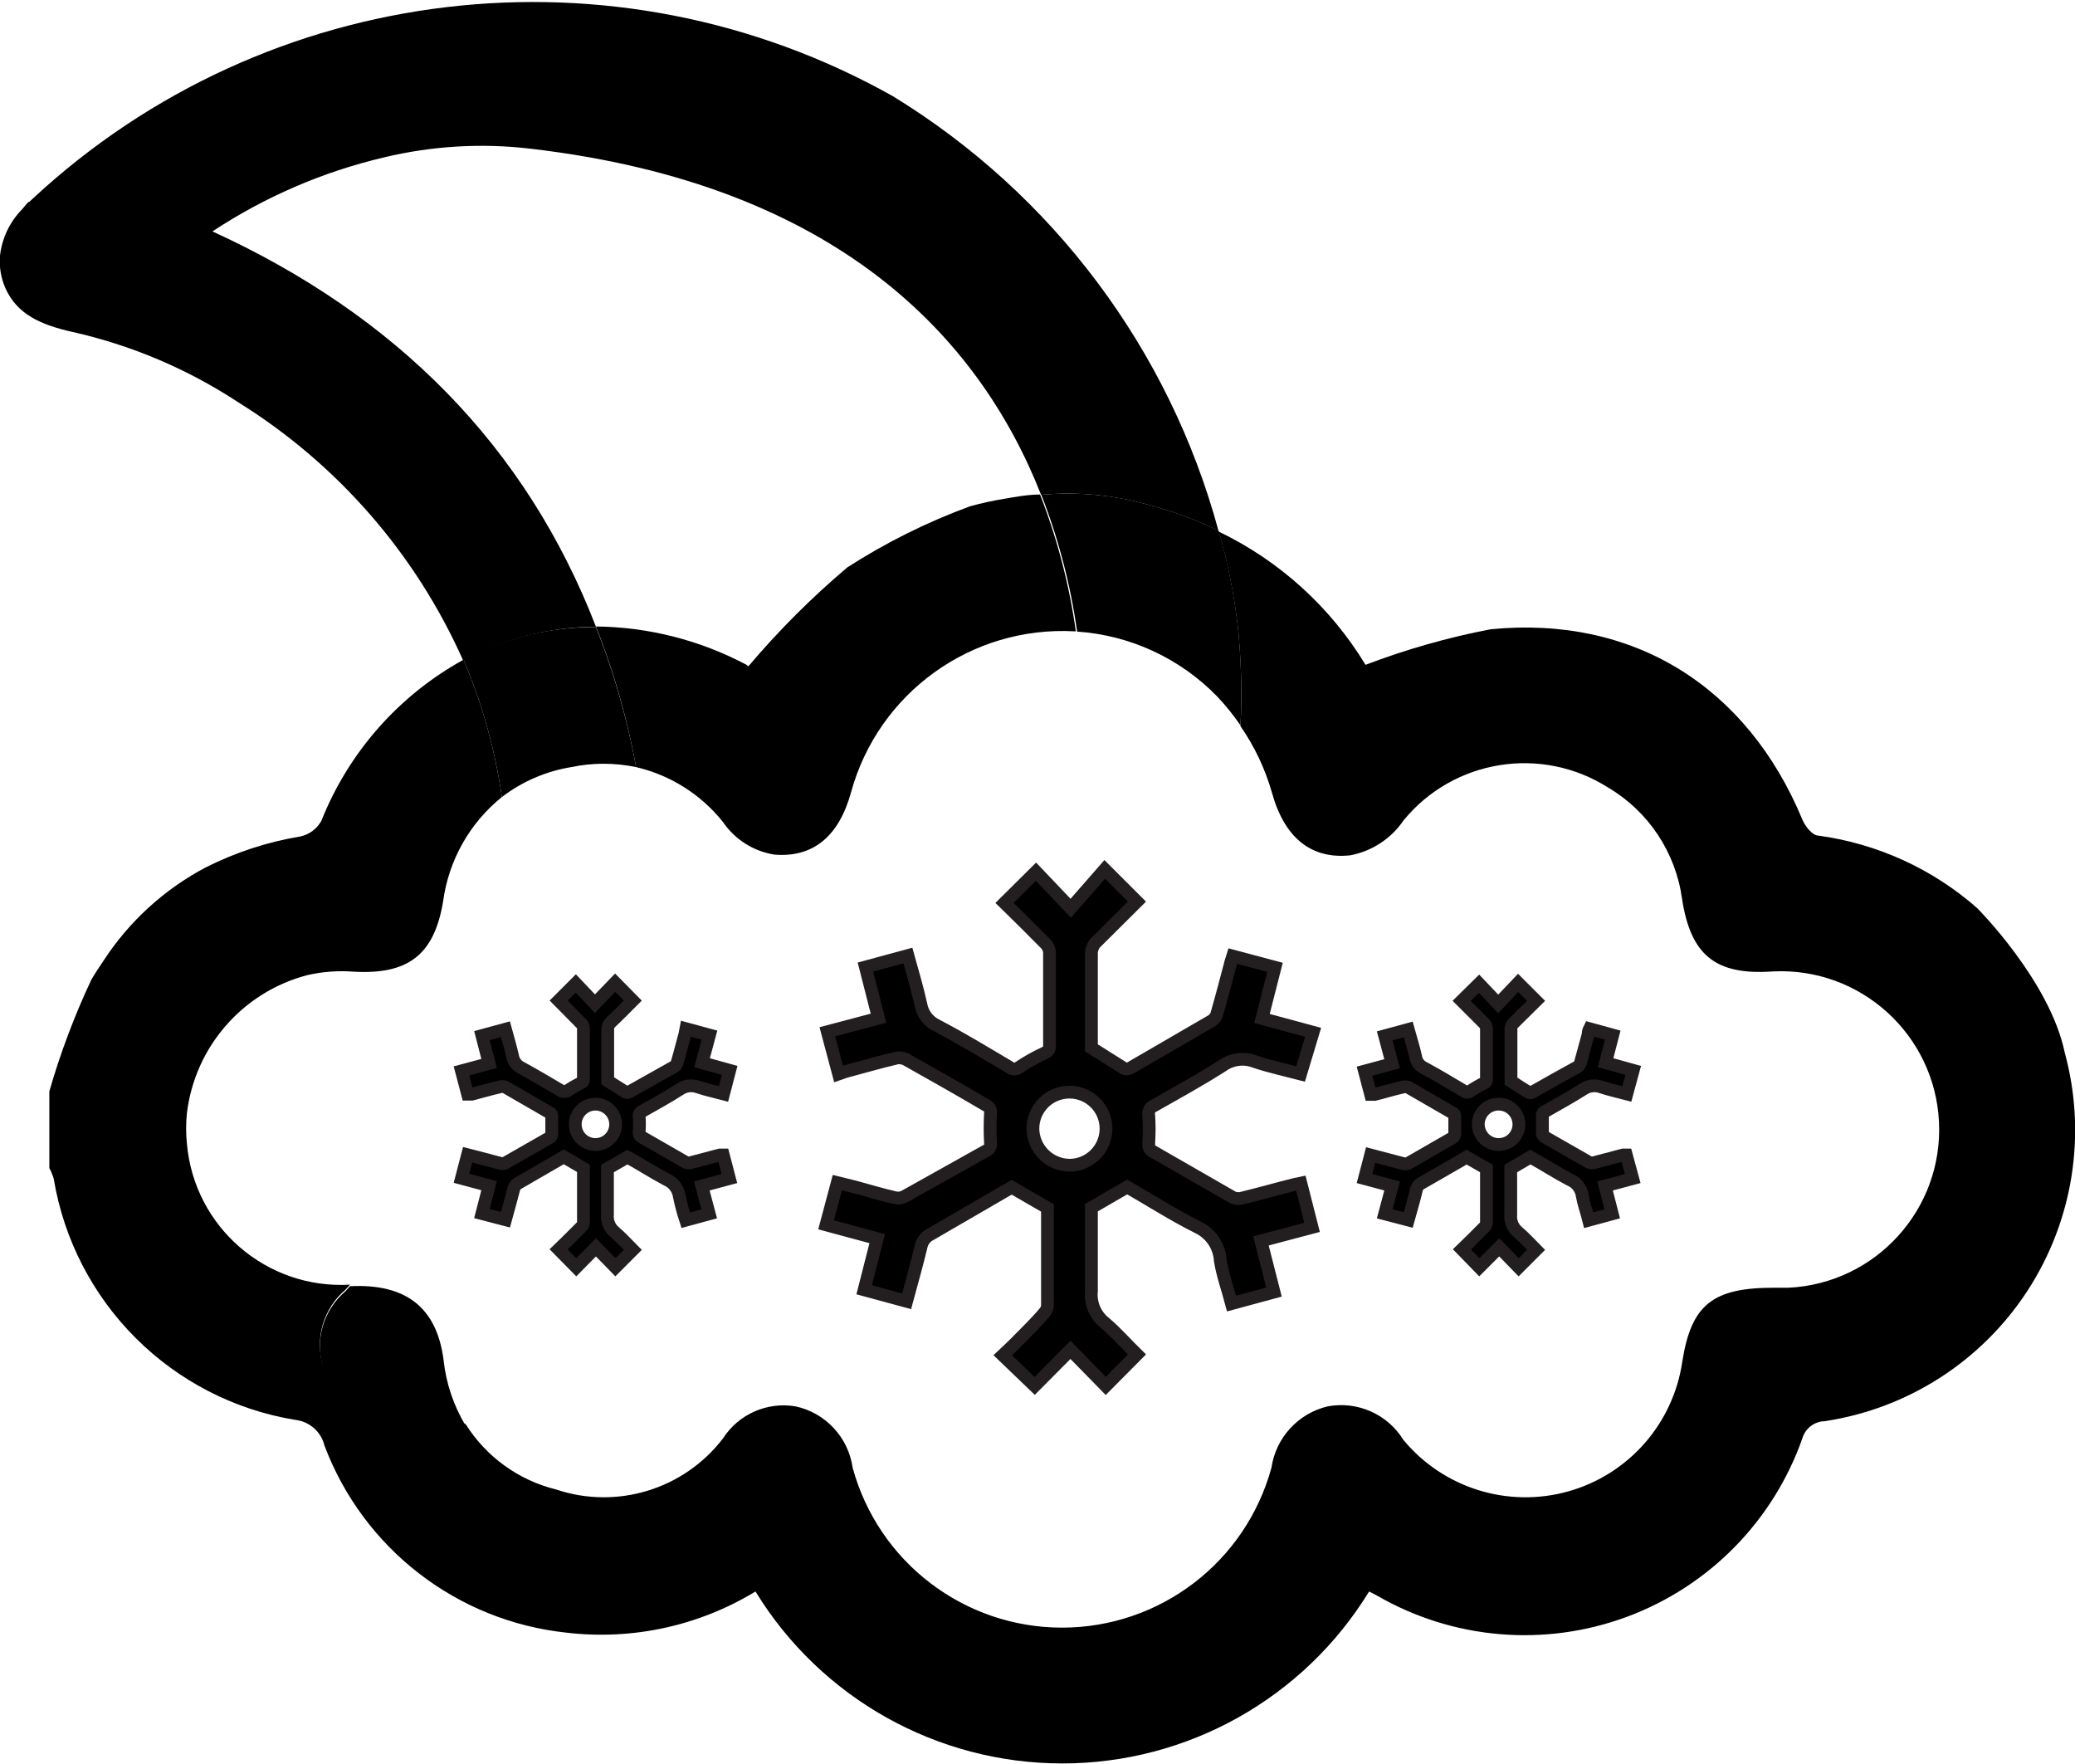
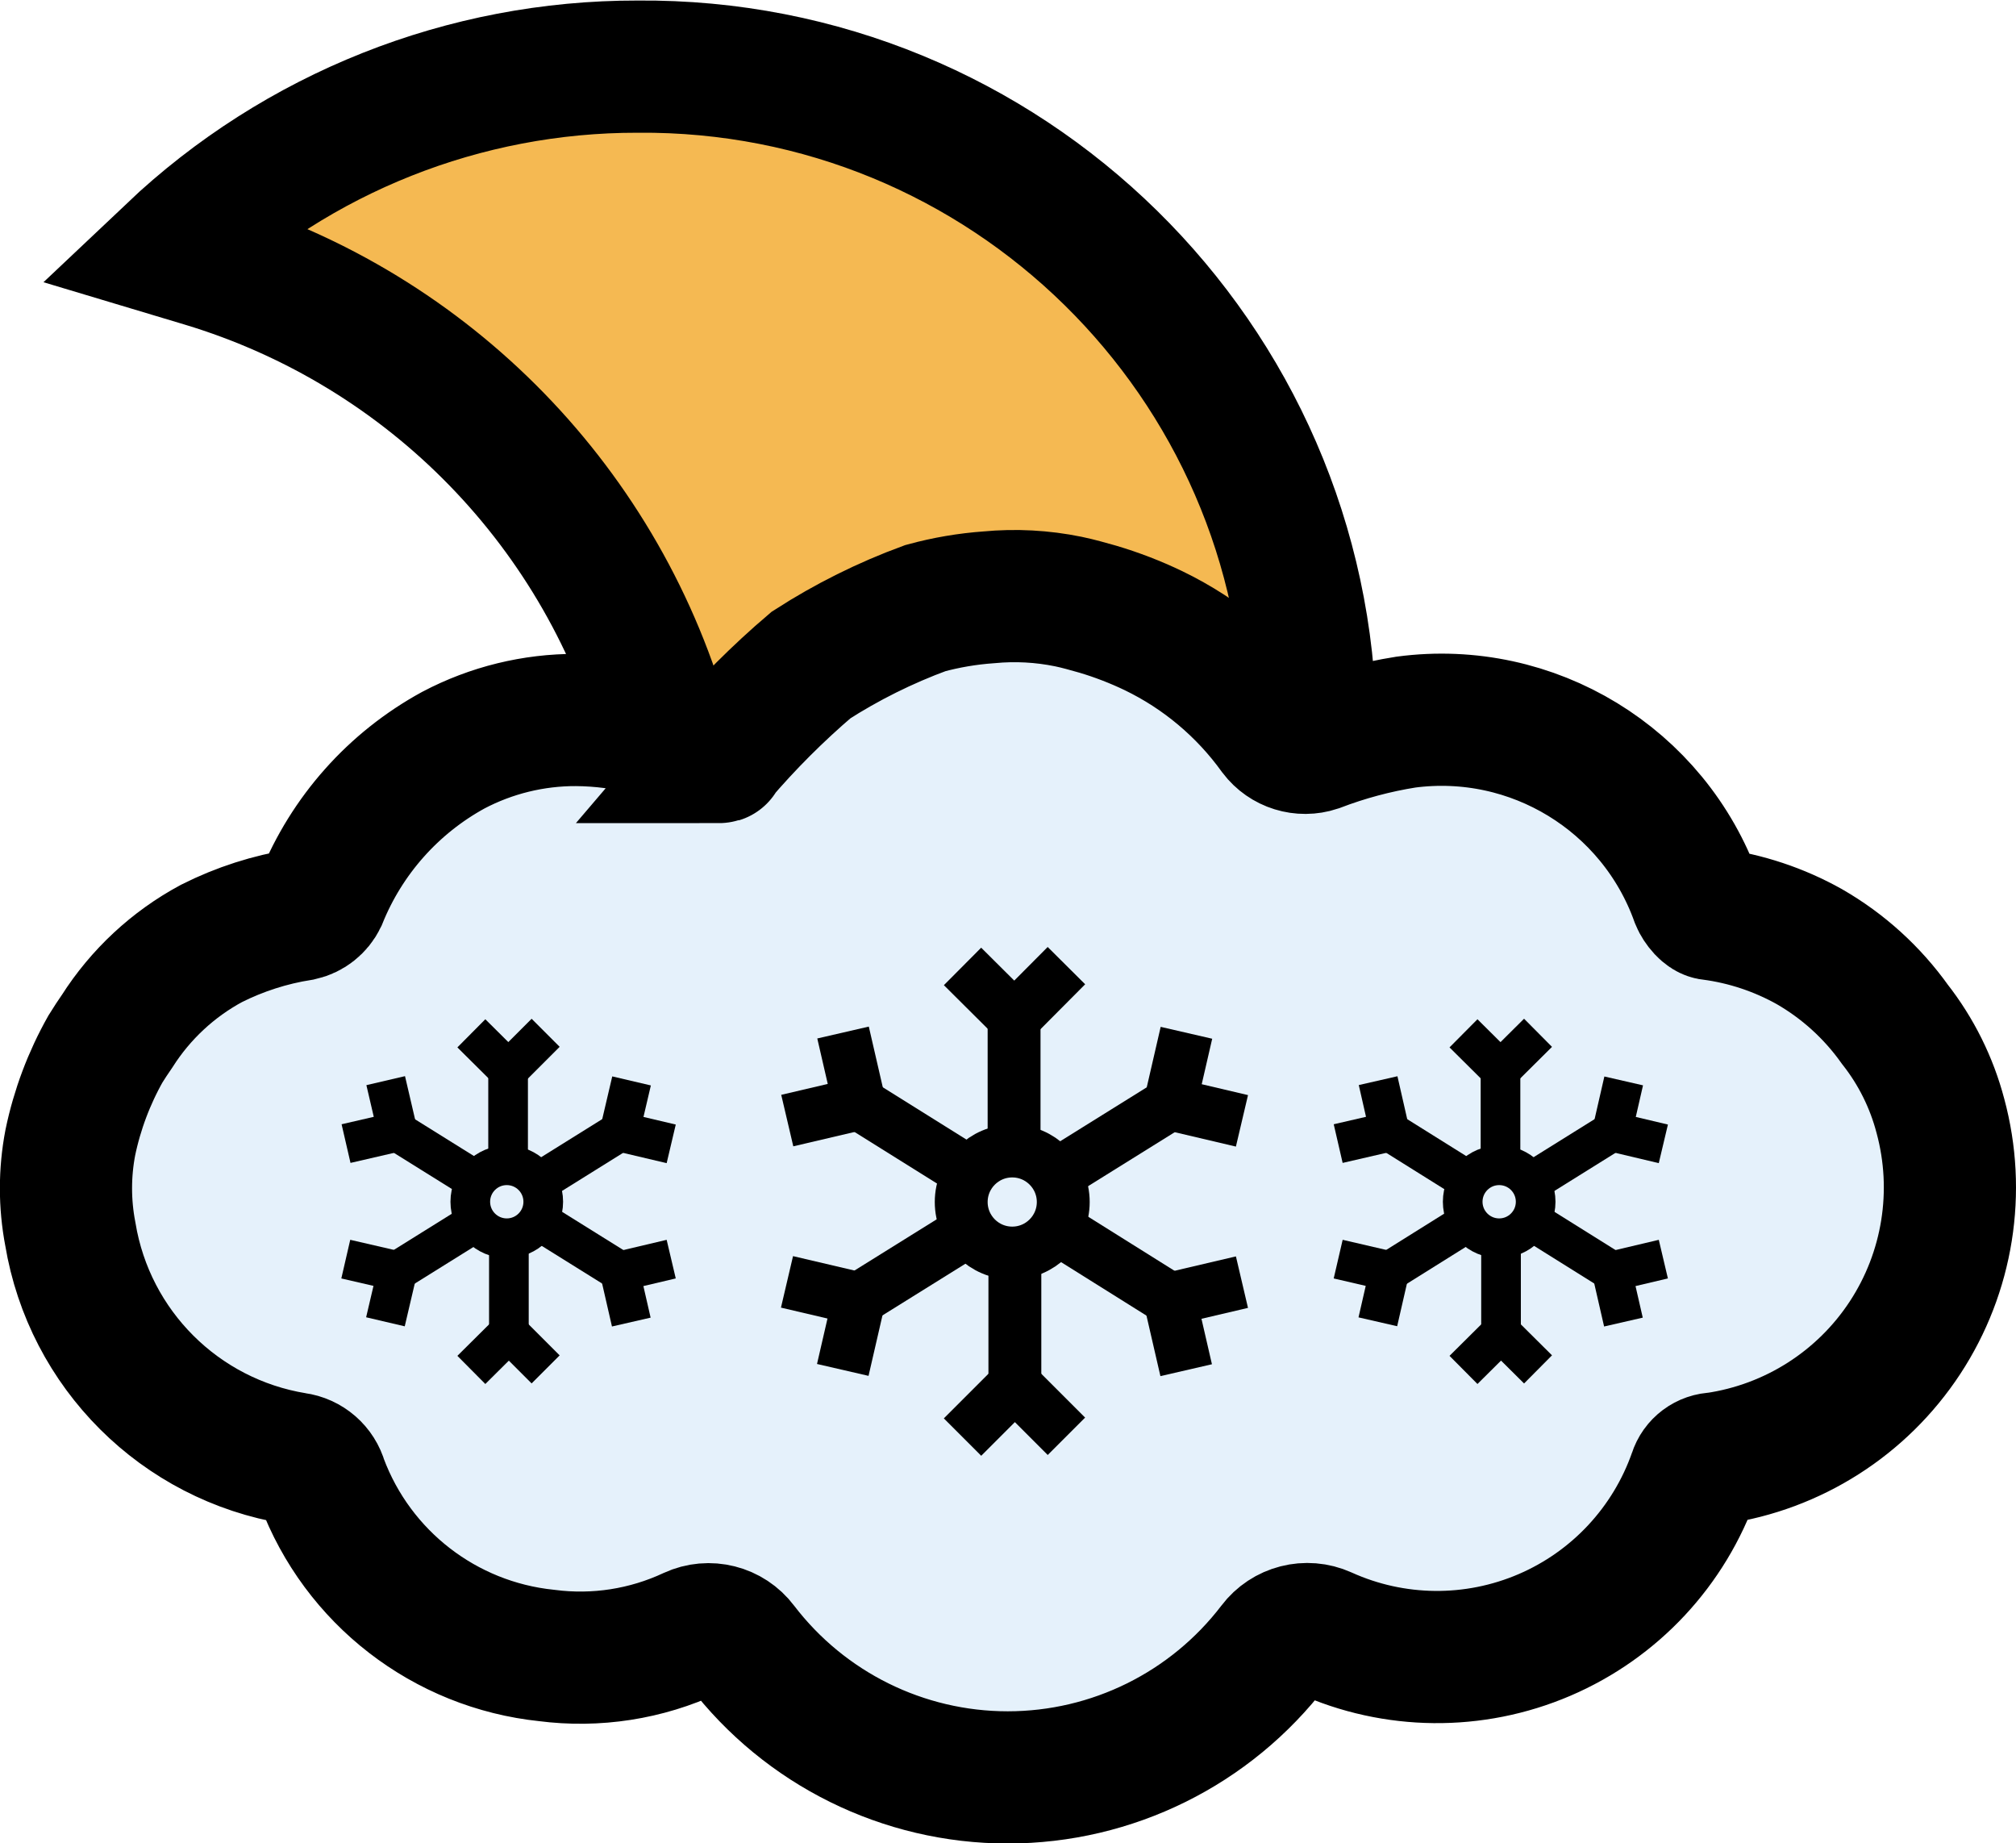
- <svg xmlns="http://www.w3.org/2000/svg" viewBox="0 0 81.16 68.97">
+ <svg xmlns="http://www.w3.org/2000/svg" viewBox="0 0 76.26 69.69">
  <defs>
-     <style>.cls-1{stroke:#231f20;stroke-miterlimit:10;stroke-width:0.5px;}.cls-2{fill:none;}</style>
+     <style>.cls-1{fill:#f5b952;}.cls-2{fill:#e5f1fb;}.cls-3,.cls-4,.cls-5{fill:none;stroke:#000;stroke-miterlimit:10;}.cls-3{stroke-width:1.5px;}.cls-4{stroke-width:2px;}.cls-5{stroke-width:5px;}</style>
  </defs>
  <g id="Layer_2" data-name="Layer 2">
    <g id="Layer_1-2" data-name="Layer 1">
-       <path class="cls-1" d="M48.22,37.39l1.65.44-.51,2,2,.54L50.87,42c-.61-.16-1.21-.29-1.78-.48a1.34,1.34,0,0,0-1.28.16c-.88.56-1.79,1.06-2.69,1.57a.32.32,0,0,0-.19.36,7.79,7.79,0,0,1,0,1.08c0,.16,0,.25.16.34l3.15,1.81a.61.61,0,0,0,.4,0c.66-.16,1.32-.35,2-.52l.24-.05L51.32,48l-2,.53.51,2-1.66.45c-.15-.57-.35-1.12-.44-1.68A1.54,1.54,0,0,0,46.86,48c-1-.5-1.88-1.07-2.77-1.58l-1.4.81c0,1,0,2.15,0,3.26a1.4,1.4,0,0,0,.52,1.24c.45.38.85.84,1.26,1.24l-1.22,1.23-1.38-1.41-1.4,1.41L39.22,53c.19-.18.43-.4.66-.64s.64-.63.95-1a.49.49,0,0,0,.14-.29c0-1.29,0-2.58,0-3.83l-1.4-.81-.43.25L36.4,48.27a.68.68,0,0,0-.37.47c-.17.71-.37,1.41-.57,2.15l-1.66-.45.51-2-2-.54.44-1.65.69.17c.52.14,1,.29,1.57.42a.52.52,0,0,0,.37-.05L38.58,45a.28.28,0,0,0,.16-.32,10.65,10.65,0,0,1,0-1.13.28.28,0,0,0-.16-.32c-1-.59-2.08-1.2-3.13-1.79a.58.58,0,0,0-.43-.05c-.64.15-1.28.34-1.93.51L32.8,42l-.44-1.65,2-.53-.51-2,1.66-.45c.18.65.37,1.28.51,1.92a1.12,1.12,0,0,0,.61.81c1,.52,1.91,1.08,2.86,1.64a.29.29,0,0,0,.37,0,7.3,7.3,0,0,1,1-.56c.14-.07.19-.13.19-.27,0-1.22,0-2.45,0-3.67a.54.54,0,0,0-.16-.34c-.53-.54-1.08-1.08-1.6-1.59l1.23-1.22,1.36,1.43L43.21,34l1.26,1.26-1.56,1.55a.64.64,0,0,0-.22.52c0,1.24,0,2.48,0,3.65l1.27.8a.31.31,0,0,0,.23,0l3.22-1.87a.49.49,0,0,0,.2-.31c.19-.66.36-1.32.54-2C48.16,37.55,48.19,37.49,48.22,37.39Zm-6.4,8.18a1.43,1.43,0,1,0-1.42-1.44A1.45,1.45,0,0,0,41.82,45.57Z" />
-       <path class="cls-1" d="M62.17,40.23l.91.25-.28,1.08,1.08.3-.25.92c-.34-.09-.67-.16-1-.27a.78.78,0,0,0-.71.09c-.49.31-1,.59-1.49.87a.17.17,0,0,0-.1.2q0,.3,0,.6a.17.17,0,0,0,.08.19l1.75,1a.33.33,0,0,0,.22,0l1.1-.29.13,0,.25.92-1.08.29.28,1.09-.92.25c-.08-.32-.19-.62-.25-.94a.8.8,0,0,0-.5-.65c-.53-.28-1-.59-1.53-.88l-.77.45c0,.58,0,1.19,0,1.8a.79.79,0,0,0,.29.69c.25.21.47.46.7.69l-.68.68-.76-.78-.78.78-.68-.7.36-.35.53-.53a.26.26,0,0,0,.07-.16c0-.71,0-1.43,0-2.12l-.78-.45-.23.14-1.53.88a.36.36,0,0,0-.2.26c-.09.39-.21.78-.32,1.18l-.92-.24.29-1.09-1.08-.29.24-.92.38.1.87.23a.37.37,0,0,0,.21,0l1.74-1a.17.17,0,0,0,.09-.18q0-.31,0-.63c0-.08,0-.13-.09-.17l-1.73-1a.39.39,0,0,0-.24,0c-.36.08-.71.19-1.07.28l-.16,0-.24-.91,1.08-.29-.29-1.09.92-.25c.1.36.21.71.29,1.06a.57.57,0,0,0,.34.45c.53.29,1.05.6,1.57.91a.17.17,0,0,0,.21,0,4.94,4.94,0,0,1,.55-.32.13.13,0,0,0,.1-.14c0-.68,0-1.36,0-2a.33.33,0,0,0-.08-.19l-.89-.89.68-.67.75.79.78-.82.7.7-.86.85a.34.34,0,0,0-.12.29v2c.25.16.47.31.7.44a.13.13,0,0,0,.12,0c.6-.34,1.2-.68,1.79-1a.34.34,0,0,0,.11-.17l.3-1.1A.46.46,0,0,1,62.17,40.23Zm-3.55,4.53a.79.79,0,1,0,0-1.58.79.79,0,0,0-.8.79A.8.8,0,0,0,58.62,44.76Z" />
-       <path class="cls-1" d="M26.83,40.23l.92.25-.29,1.08,1.08.3-.24.92c-.34-.09-.67-.16-1-.27a.78.78,0,0,0-.71.09c-.48.31-1,.59-1.49.87a.18.18,0,0,0-.1.2,4,4,0,0,1,0,.6c0,.08,0,.14.09.19l1.74,1a.33.33,0,0,0,.22,0l1.1-.29.14,0,.24.92-1.08.29.29,1.09-.92.25a8.16,8.16,0,0,1-.25-.94.84.84,0,0,0-.5-.65c-.53-.28-1-.59-1.53-.88l-.78.45c0,.58,0,1.19,0,1.8a.79.79,0,0,0,.29.69c.25.21.47.46.7.69l-.68.68-.76-.78-.77.78-.69-.7.36-.35.53-.53a.27.27,0,0,0,.08-.16V45.69l-.77-.45-.24.14-1.52.88a.36.36,0,0,0-.2.26c-.1.39-.21.78-.32,1.18l-.92-.24.28-1.09-1.08-.29.24-.92.39.1.87.23a.34.34,0,0,0,.2,0l1.75-1a.16.16,0,0,0,.08-.18q0-.31,0-.63a.14.14,0,0,0-.09-.17l-1.73-1a.36.36,0,0,0-.23,0c-.36.08-.72.19-1.07.28l-.17,0-.24-.91,1.08-.29-.28-1.09.92-.25c.1.36.2.71.28,1.06a.61.61,0,0,0,.34.45c.53.29,1.05.6,1.58.91.08.05.12,0,.2,0a6.05,6.05,0,0,1,.55-.32.13.13,0,0,0,.1-.14v-2a.28.28,0,0,0-.09-.19l-.88-.89.67-.67.75.79.79-.82.69.7c-.28.28-.56.57-.86.85a.36.36,0,0,0-.12.29v2l.7.44a.15.15,0,0,0,.13,0l1.78-1a.28.28,0,0,0,.11-.17c.11-.37.2-.74.3-1.1Zm-3.54,4.53a.79.79,0,0,0,0-1.58.79.79,0,1,0,0,1.58Z" />
-       <path class="cls-2" d="M19.63,31.16a6.33,6.33,0,0,0-2.3,4.09C17,37.34,16,38.11,13.83,38a6,6,0,0,0-1.84.15A6.37,6.37,0,0,0,7.26,43.6a5.82,5.82,0,0,0,0,1.18,6.05,6.05,0,0,0,6.38,5.52h0a21.94,21.94,0,0,0,6.1-13A27.35,27.35,0,0,0,19.63,31.16Z" />
-       <path class="cls-2" d="M20.57,50.4A19.93,19.93,0,0,0,28.4,49C38,45.31,43.56,35.13,42.17,25c0-.09,0-.17,0-.25h-.05A8.58,8.58,0,0,0,33.33,31c-.48,1.72-1.5,2.54-3,2.41a3,3,0,0,1-2-1.27A6.13,6.13,0,0,0,24.88,30C26.2,37.16,24.62,44,20.57,50.4Z" />
-       <path class="cls-2" d="M18.21,55.73a5.82,5.82,0,0,0,3.54,2.56,5.87,5.87,0,0,0,6.53-2A2.82,2.82,0,0,1,31.12,55a2.87,2.87,0,0,1,2.23,2.36,8.49,8.49,0,0,0,16.38,0,2.9,2.9,0,0,1,2.2-2.4,2.86,2.86,0,0,1,2.91,1.28,6.2,6.2,0,0,0,10.91-3.06c.35-2.23,1.19-2.94,3.58-2.89.1,0,.34,0,.58,0A6.19,6.19,0,1,0,69.3,38c-2.24.16-3.22-.62-3.56-2.84a6,6,0,0,0-2.89-4.35,6.11,6.11,0,0,0-8,1.28,3.25,3.25,0,0,1-2.09,1.37c-1.52.16-2.57-.68-3.06-2.45a8.78,8.78,0,0,0-1.23-2.6c-.33,6.58-3.05,13.91-7.28,18.07C34.86,53.33,27.17,56.39,18.21,55.73Z" />
-       <path class="cls-2" d="M29.32,26.07a32.88,32.88,0,0,1,3.87-3.87A24.43,24.43,0,0,1,38,19.81a12.72,12.72,0,0,1,1.38-.3c.39-.06.86-.12,1.36-.16-2.43-6.18-8-12.13-19.93-13.53A16.35,16.35,0,0,0,15,6.16,20.83,20.83,0,0,0,8.26,9.05c7.22,3.28,12.31,8.38,15.05,15.46A12.84,12.84,0,0,1,29.2,26Z" />
-       <path d="M23.31,24.51c-2.74-7.08-7.83-12.18-15-15.46A20.83,20.83,0,0,1,15,6.16a16.35,16.35,0,0,1,5.79-.34c11.92,1.4,17.5,7.35,19.93,13.53a11.5,11.5,0,0,1,3.37.19c.43.09.84.2,1.25.32a14.32,14.32,0,0,1,2.32.9,28.73,28.73,0,0,0-12.74-17,28.74,28.74,0,0,0-33.63,4l-.14.13c-.06,0-.17.17-.29.3A3.07,3.07,0,0,0,0,10a2.61,2.61,0,0,0,.22,1.29c.46,1,1.36,1.41,2.61,1.69a19.66,19.66,0,0,1,6.5,2.76,22.79,22.79,0,0,1,8.79,10.1A11,11,0,0,1,23.31,24.51Z" />
-       <path d="M80.76,41.17c-.58-2.81-3.43-5.66-3.43-5.66a11.82,11.82,0,0,0-6.2-2.83c-.24,0-.52-.36-.63-.62-2.16-5.21-6.61-8-12.2-7.45A29.1,29.1,0,0,0,53.41,26a13.61,13.61,0,0,0-5.74-5.21,23.28,23.28,0,0,1,.74,3.68,25.45,25.45,0,0,1,.11,3.93A8.78,8.78,0,0,1,49.75,31c.49,1.77,1.54,2.61,3.06,2.45a3.25,3.25,0,0,0,2.09-1.37,6.11,6.11,0,0,1,8-1.28,6,6,0,0,1,2.89,4.35c.34,2.22,1.32,3,3.56,2.84a6.19,6.19,0,1,1,.61,12.37c-.24,0-.48,0-.58,0-2.39,0-3.23.66-3.58,2.89a6.2,6.2,0,0,1-10.91,3.06A2.86,2.86,0,0,0,51.93,55a2.9,2.9,0,0,0-2.2,2.4,8.49,8.49,0,0,1-16.38,0A2.87,2.87,0,0,0,31.12,55a2.82,2.82,0,0,0-2.84,1.25,5.87,5.87,0,0,1-6.53,2,5.82,5.82,0,0,1-3.54-2.56c-1-.08-2.06-.19-3.12-.36a2.76,2.76,0,0,1-2.45-1.89,2.83,2.83,0,0,1,.87-3l.18-.2h0a6.05,6.05,0,0,1-6.38-5.52,5.82,5.82,0,0,1,0-1.18A6.37,6.37,0,0,1,12,38.14,6,6,0,0,1,13.83,38c2.13.12,3.15-.65,3.5-2.74a6.33,6.33,0,0,1,2.3-4.09,21.54,21.54,0,0,0-1.5-5.37,12.44,12.44,0,0,0-5.56,6.3,1.24,1.24,0,0,1-.81.61,12.93,12.93,0,0,0-3.71,1.21,10.77,10.77,0,0,0-4,3.65c-.17.25-.33.49-.48.75a29.19,29.19,0,0,0-1.64,4.36v3a2.37,2.37,0,0,1,.17.41,11.46,11.46,0,0,0,9.46,9.44,1.32,1.32,0,0,1,1.13,1,11.4,11.4,0,0,0,9.47,7.32,11.61,11.61,0,0,0,7.39-1.61,14.07,14.07,0,0,0,24,0l.31.16A11.52,11.52,0,0,0,70.5,56.24a.93.93,0,0,1,.87-.66A11.51,11.51,0,0,0,80.76,41.17Z" />
-       <path d="M28.28,32.15a3,3,0,0,0,2,1.27c1.5.13,2.52-.69,3-2.41a8.58,8.58,0,0,1,8.75-6.32h.05a23.92,23.92,0,0,0-1.4-5.35c-.5,0-1,.1-1.36.16a12.72,12.72,0,0,0-1.38.3,24.43,24.43,0,0,0-4.8,2.39,32.88,32.88,0,0,0-3.87,3.87L29.2,26a12.84,12.84,0,0,0-5.89-1.5c.3.77.58,1.55.82,2.37A29.86,29.86,0,0,1,24.88,30,6.13,6.13,0,0,1,28.28,32.15Z" />
-       <path d="M22.34,30a6.19,6.19,0,0,1,2.54,0,29.86,29.86,0,0,0-.75-3.11c-.24-.82-.52-1.6-.82-2.37a11,11,0,0,0-5.18,1.28,21.54,21.54,0,0,1,1.5,5.37A6.08,6.08,0,0,1,22.34,30Z" />
-       <path d="M13.69,50.3l-.18.2a2.83,2.83,0,0,0-.87,3,2.76,2.76,0,0,0,2.45,1.89c1.06.17,2.09.28,3.12.36a6.26,6.26,0,0,1-.86-2.56C17.09,51.18,15.93,50.19,13.69,50.3Z" />
-       <path d="M44.1,19.54a11.5,11.5,0,0,0-3.37-.19,23.92,23.92,0,0,1,1.4,5.35,8.44,8.44,0,0,1,5.48,2.54,9,9,0,0,1,.91,1.13,25.45,25.45,0,0,0-.11-3.93,23.28,23.28,0,0,0-.74-3.68,14.32,14.32,0,0,0-2.32-.9C44.94,19.74,44.53,19.63,44.1,19.54Z" />
+       <path class="cls-1" d="M25.21,26.89c2.34-.46,4.67-1,7-1.48C37,24.34,42,24.31,46.79,23.26c.29-.06.58-.11.86-.14A25.59,25.59,0,0,0,5,9.51l1.2.36C18.12,13.5,25.46,18.93,25.21,26.89Z" />
+       <path class="cls-2" d="M72.63,42.71a9.76,9.76,0,0,0-1.91-3.66,9.48,9.48,0,0,0-2.41-2.23,10.19,10.19,0,0,0-4.12-1.51c-.21,0-.45-.32-.55-.54a10,10,0,0,0-10.7-6.52,18.19,18.19,0,0,0-3.54.93,1,1,0,0,1-1.18-.41,12,12,0,0,0-4.6-3.9,12.61,12.61,0,0,0-2-.79c-.35-.11-.72-.21-1.09-.29a10.43,10.43,0,0,0-3-.17c-.45,0-.85.08-1.2.13a10.94,10.94,0,0,0-1.15.24L35,24a21.18,21.18,0,0,0-4.17,2,29.76,29.76,0,0,0-3.42,3.34c.09,0,0,0-.1,0A11.39,11.39,0,0,0,22.18,28a9.65,9.65,0,0,0-4.56,1.09,10.67,10.67,0,0,0-4.73,5,2.18,2.18,0,0,1-1.34,1,11.09,11.09,0,0,0-2.83,1,9.39,9.39,0,0,0-3.55,3.15c-.14.21-.29.42-.42.65a11.34,11.34,0,0,0-1.32,3.4,8.63,8.63,0,0,0,0,3.34,10,10,0,0,0,8.29,8.24,1.16,1.16,0,0,1,1,.84A10,10,0,0,0,21,62.12a9.92,9.92,0,0,0,5.72-1,1,1,0,0,1,1.26.31,12.48,12.48,0,0,0,20.18.1,1,1,0,0,1,1.25-.31,10.16,10.16,0,0,0,14.14-5.51.8.8,0,0,1,.77-.57A10,10,0,0,0,72.63,42.71Z" />
+       <line class="cls-3" x1="19.22" y1="40.5" x2="19.22" y2="44.41" />
+       <polyline class="cls-3" points="17.83 39.08 19.23 40.47 20.64 39.06" />
+       <line class="cls-3" x1="19.25" y1="50.37" x2="19.25" y2="46.46" />
+       <polyline class="cls-3" points="20.64 51.79 19.25 50.4 17.83 51.81" />
+       <line class="cls-3" x1="23.42" y1="48.06" x2="20.1" y2="45.99" />
+       <polyline class="cls-3" points="23.88 50 23.44 48.08 25.39 47.62" />
+       <line class="cls-3" x1="15.05" y1="42.81" x2="18.37" y2="44.88" />
+       <polyline class="cls-3" points="14.59 40.87 15.04 42.8 13.09 43.25" />
+       <line class="cls-3" x1="15.05" y1="48.06" x2="18.37" y2="45.99" />
+       <polyline class="cls-3" points="14.58 49.99 15.03 48.07 13.08 47.62" />
+       <line class="cls-3" x1="23.42" y1="42.81" x2="20.1" y2="44.88" />
+       <polyline class="cls-3" points="23.89 40.88 23.44 42.8 25.39 43.26" />
+       <circle class="cls-3" cx="19.17" cy="45.45" r="1.38" />
+       <line class="cls-4" x1="38.36" y1="38.53" x2="38.36" y2="44" />
+       <polyline class="cls-4" points="36.41 36.55 38.37 38.5 40.34 36.52" />
+       <line class="cls-4" x1="38.39" y1="52.34" x2="38.39" y2="46.87" />
+       <polyline class="cls-4" points="40.34 54.32 38.39 52.37 36.41 54.35" />
+       <line class="cls-4" x1="44.22" y1="49.11" x2="39.59" y2="46.21" />
+       <polyline class="cls-4" points="44.87 51.82 44.25 49.13 46.98 48.49" />
+       <line class="cls-4" x1="32.53" y1="41.76" x2="37.17" y2="44.66" />
+       <polyline class="cls-4" points="31.89 39.05 32.51 41.74 29.78 42.38" />
+       <line class="cls-4" x1="32.53" y1="49.1" x2="37.17" y2="46.21" />
+       <polyline class="cls-4" points="31.88 51.81 32.5 49.12 29.77 48.48" />
+       <line class="cls-4" x1="44.23" y1="41.77" x2="39.59" y2="44.66" />
+       <polyline class="cls-4" points="44.88 39.06 44.26 41.75 46.98 42.39" />
+       <circle class="cls-4" cx="38.29" cy="45.46" r="1.93" />
+       <line class="cls-3" x1="56.76" y1="40.5" x2="56.76" y2="44.41" />
+       <polyline class="cls-3" points="55.36 39.08 56.76 40.47 58.18 39.06" />
+       <line class="cls-3" x1="56.78" y1="50.37" x2="56.78" y2="46.46" />
+       <polyline class="cls-3" points="58.18 51.79 56.78 50.4 55.36 51.81" />
+       <line class="cls-3" x1="60.95" y1="48.06" x2="57.64" y2="45.99" />
+       <polyline class="cls-3" points="61.41 50 60.97 48.08 62.92 47.62" />
+       <line class="cls-3" x1="52.59" y1="42.81" x2="55.9" y2="44.88" />
+       <polyline class="cls-3" points="52.13 40.87 52.57 42.8 50.62 43.25" />
+       <line class="cls-3" x1="52.59" y1="48.06" x2="55.9" y2="45.99" />
+       <polyline class="cls-3" points="52.12 49.99 52.56 48.07 50.62 47.62" />
+       <line class="cls-3" x1="60.96" y1="42.81" x2="57.64" y2="44.88" />
+       <polyline class="cls-3" points="61.42 40.88 60.98 42.8 62.92 43.26" />
+       <circle class="cls-3" cx="56.71" cy="45.45" r="1.38" />
+       <path class="cls-5" d="M49.57,28.3c0-.26,0-.52,0-.78a25.24,25.24,0,0,0-25.45-25,25.57,25.57,0,0,0-17.62,7l1.2.36a25.89,25.89,0,0,1,17.52,18" />
+       <path class="cls-5" d="M73.4,42.2a9.53,9.53,0,0,0-1.72-3.46,10.24,10.24,0,0,0-3.24-2.94,10.36,10.36,0,0,0-3.7-1.23c-.21,0-.47-.33-.56-.55a10.25,10.25,0,0,0-11-6.71,16.79,16.79,0,0,0-3.36.9,1.42,1.42,0,0,1-1.58-.49,12.25,12.25,0,0,0-4.61-3.87,14.27,14.27,0,0,0-2.1-.81c-.36-.1-.73-.21-1.12-.29a10.17,10.17,0,0,0-3-.16A12.47,12.47,0,0,0,35,23a22,22,0,0,0-4.32,2.15,30.89,30.89,0,0,0-3.48,3.48c.09,0,0,0-.1-.05a11.43,11.43,0,0,0-5.3-1.35,9.9,9.9,0,0,0-4.65,1.14,11.16,11.16,0,0,0-5,5.62,1.12,1.12,0,0,1-.76.6A11.53,11.53,0,0,0,8,35.68,9.65,9.65,0,0,0,4.43,39c-.15.22-.3.44-.44.67a12.3,12.3,0,0,0-1.33,3.54,9.18,9.18,0,0,0,0,3.46,10.31,10.31,0,0,0,8.51,8.49,1.2,1.2,0,0,1,1,.87,10.21,10.21,0,0,0,8.51,6.58,9.91,9.91,0,0,0,5.47-.85,1.56,1.56,0,0,1,1.9.48,12.67,12.67,0,0,0,20.14,0,1.58,1.58,0,0,1,1.91-.49,10.32,10.32,0,0,0,14-6,.84.84,0,0,1,.79-.59A10.36,10.36,0,0,0,73.4,42.2Z" />
    </g>
  </g>
</svg>
